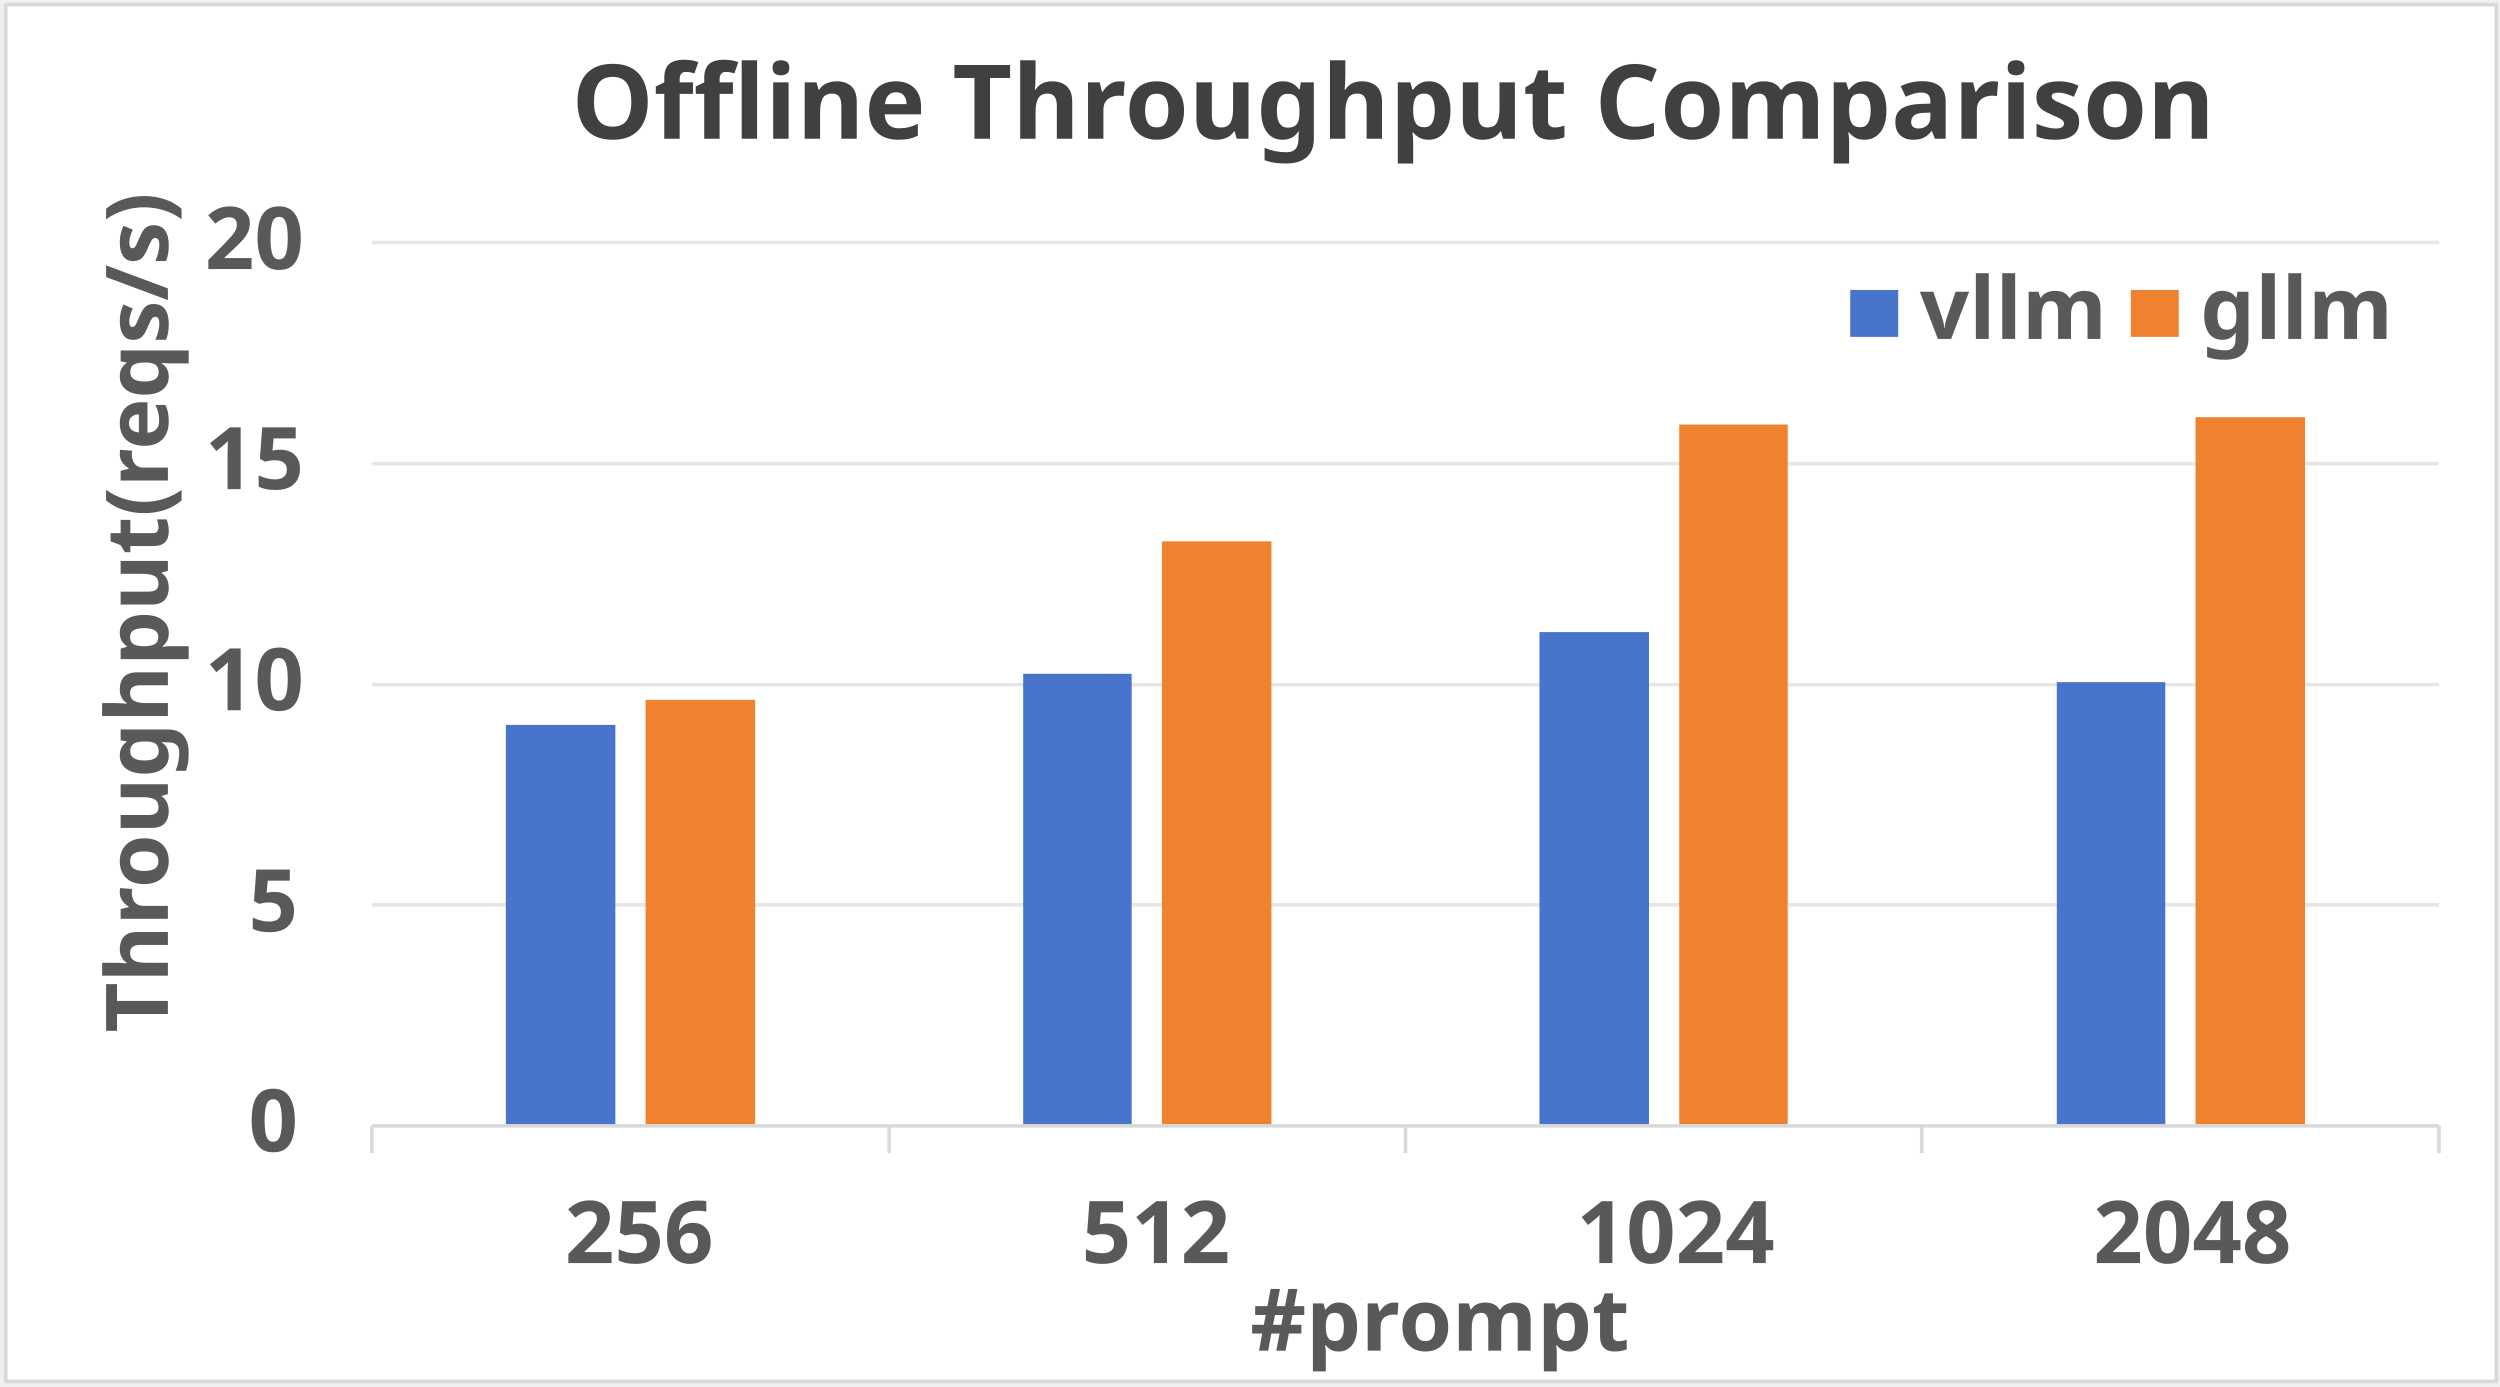
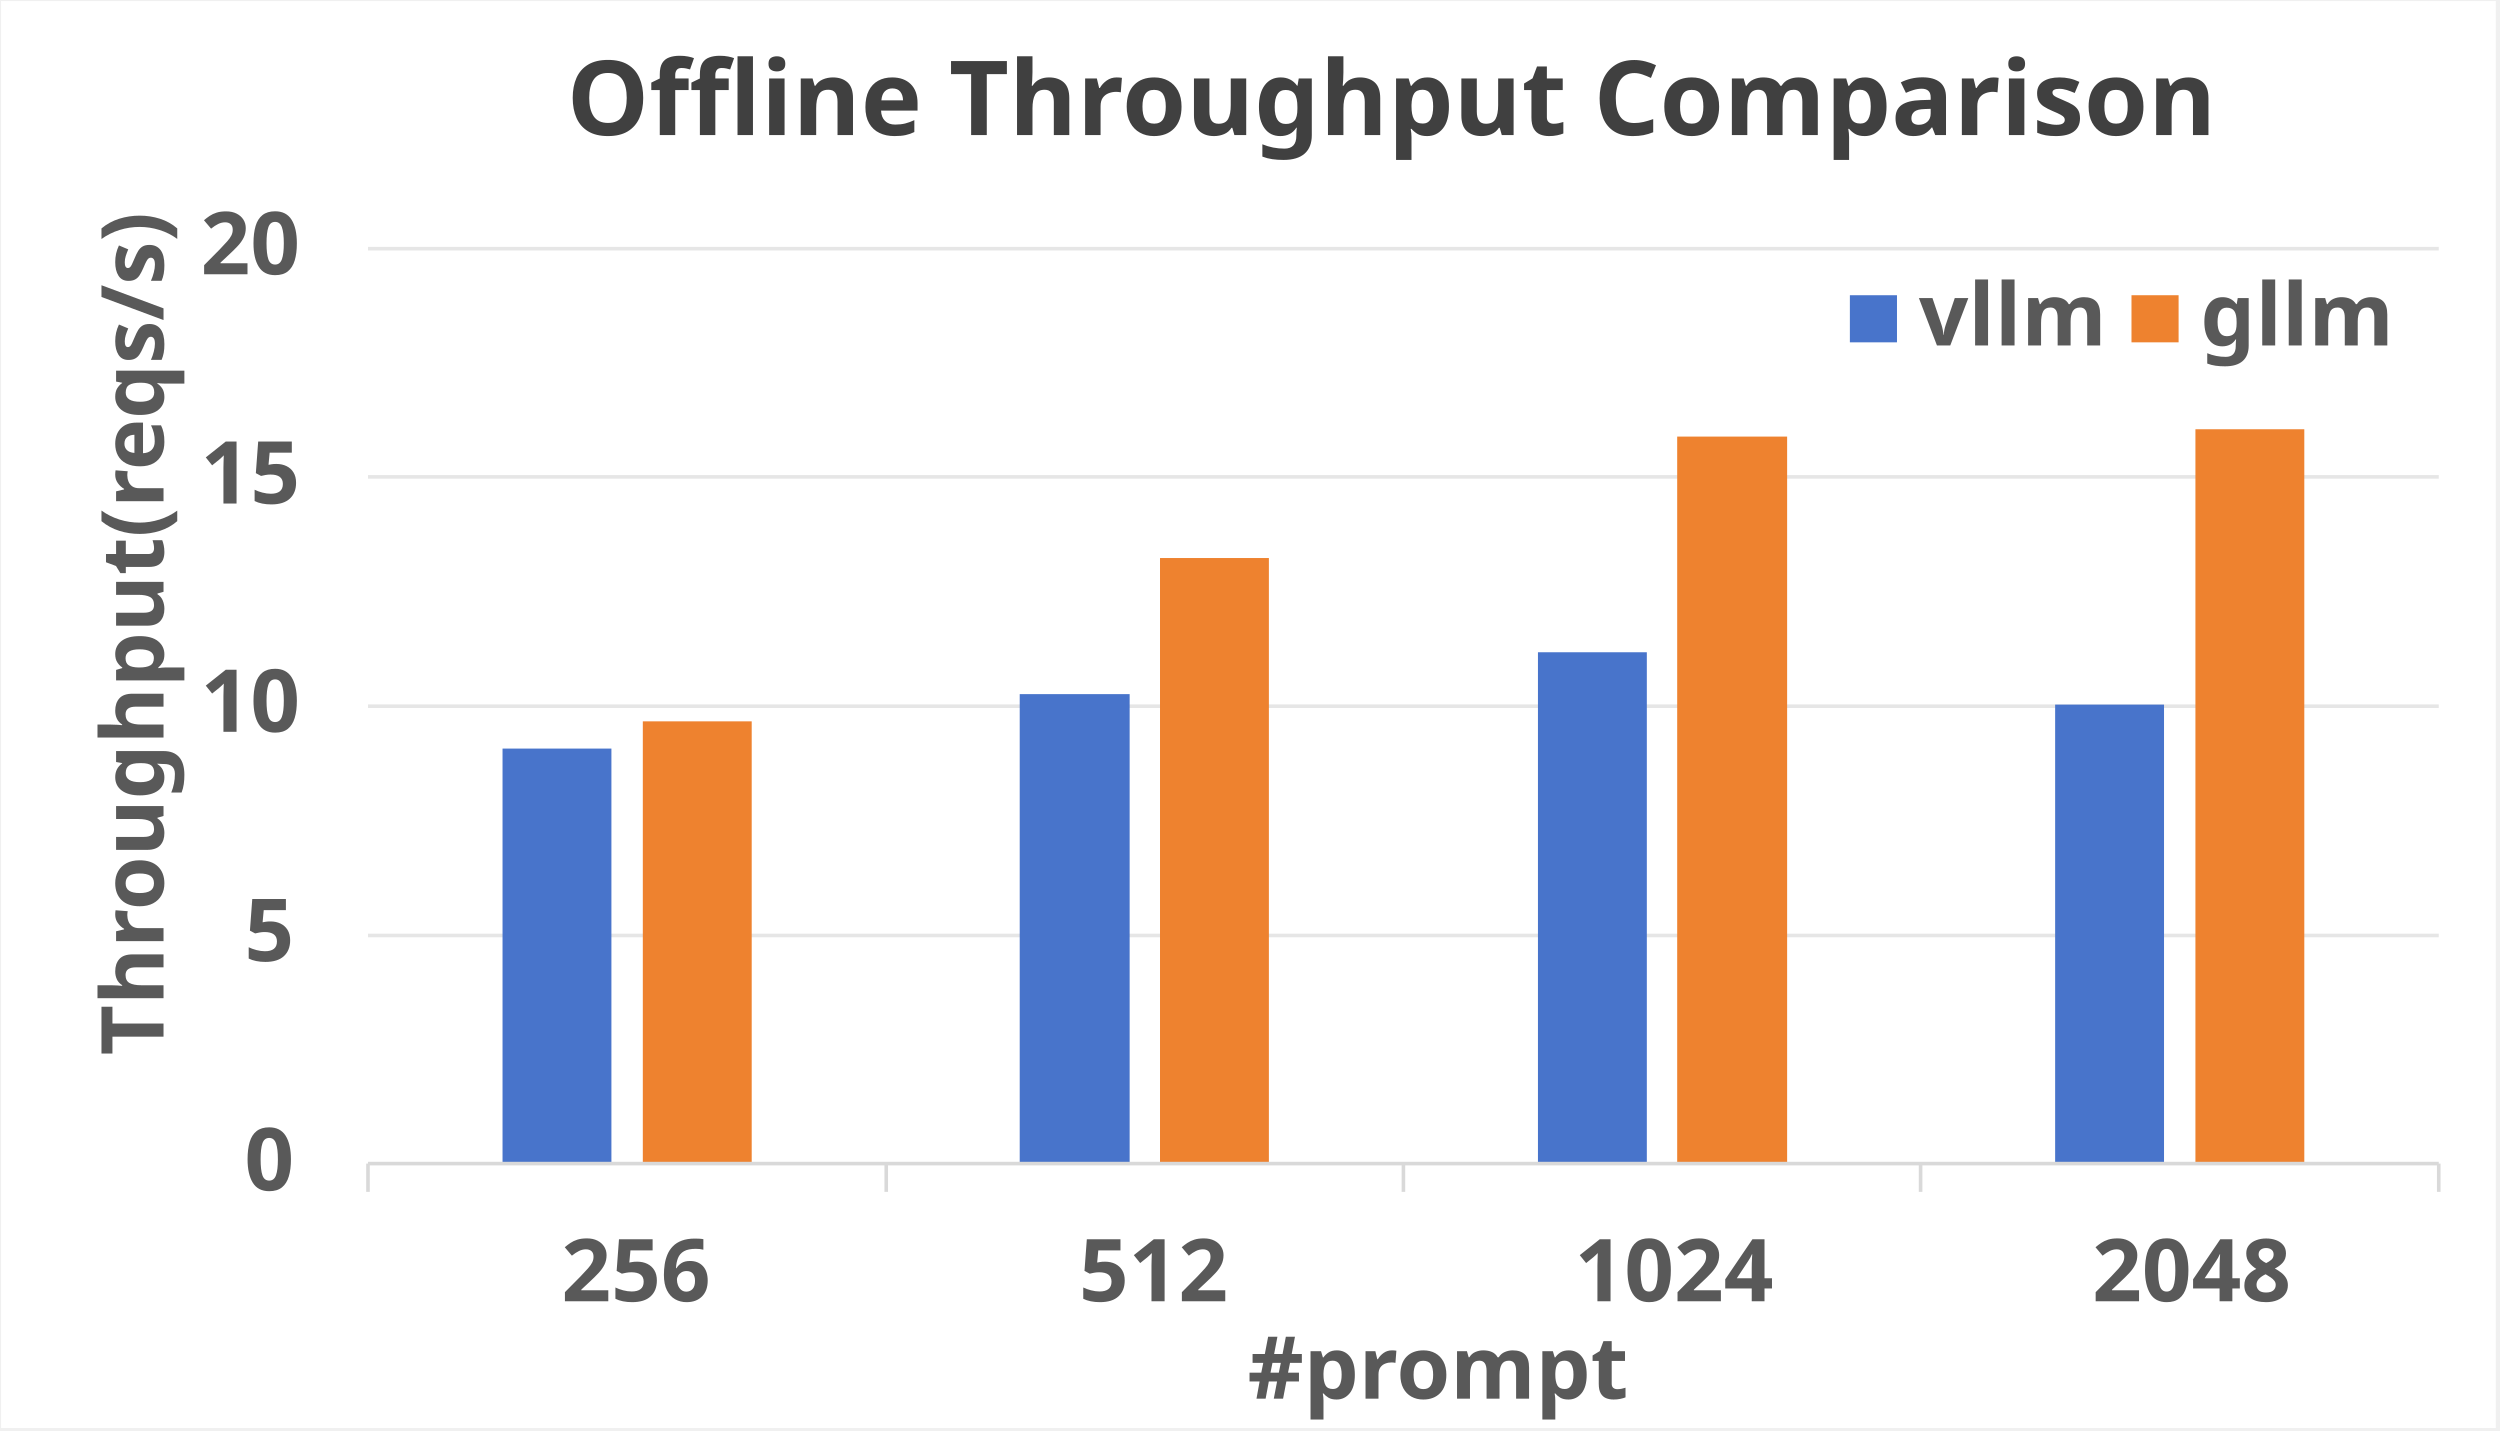
- <svg xmlns="http://www.w3.org/2000/svg" width="2397" height="1329" xml:space="preserve" overflow="hidden">
+ <svg xmlns="http://www.w3.org/2000/svg" width="2388" height="1366" xml:space="preserve" overflow="hidden">
  <defs>
    <clipPath id="clip0">
-       <rect x="55" y="343" width="2397" height="1329" />
+       <rect x="59" y="357" width="2388" height="1366" />
    </clipPath>
    <clipPath id="clip1">
-       <rect x="55" y="343" width="2397" height="1329" />
+       <rect x="59" y="357" width="2388" height="1366" />
    </clipPath>
  </defs>
-   <g clip-path="url(#clip0)" transform="translate(-55 -343)">
+   <g clip-path="url(#clip0)" transform="translate(-59 -357)">
    <g clip-path="url(#clip1)">
-       <rect x="60" y="347" width="2388" height="1320" fill="#FFFFFF" fill-opacity="1" />
+       <rect x="60" y="358" width="2383" height="1363" fill="#FFFFFF" fill-opacity="1" />
      <g>
-         <path d="M411.5 1210.54 2393.5 1210.54M411.5 999.533 2393.5 999.533M411.5 787.526 2393.5 787.526M411.5 575.5 2393.5 575.5" stroke="#E6E6E6" stroke-width="3.438" stroke-linecap="butt" stroke-linejoin="round" stroke-miterlimit="10" stroke-opacity="1" fill="none" fill-rule="nonzero" />
+         <path d="M410.5 1250.54 2388.5 1250.54M410.5 1031.53 2388.5 1031.53M410.5 812.527 2388.5 812.527M410.5 594.5 2388.5 594.5" stroke="#E6E6E6" stroke-width="3.438" stroke-linecap="butt" stroke-linejoin="round" stroke-miterlimit="10" stroke-opacity="1" fill="none" fill-rule="nonzero" />
      </g>
      <g>
-         <path d="M540.018 1038.03 645.021 1038.03 645.021 1422 540.018 1422ZM1036.03 989.032 1140.04 989.032 1140.04 1422 1036.03 1422ZM1531.05 949.031 1636.05 949.031 1636.05 1422 1531.05 1422ZM2027.07 997.033 2131.07 997.033 2131.07 1422 2027.07 1422Z" fill="#4874CB" fill-rule="nonzero" fill-opacity="1" />
+         <path d="M539.018 1072.04 643.021 1072.04 643.021 1469 539.018 1469ZM1033.03 1020.03 1138.04 1020.03 1138.04 1469 1033.03 1469ZM1528.05 980.032 1632.05 980.032 1632.05 1469 1528.05 1469ZM2022.07 1030.03 2126.07 1030.03 2126.07 1469 2022.07 1469Z" fill="#4874CB" fill-rule="nonzero" fill-opacity="1" />
      </g>
      <g>
-         <path d="M674.022 1014.03 779.026 1014.03 779.026 1422 674.022 1422ZM1169.04 862.028 1274.04 862.028 1274.04 1422 1169.04 1422ZM1665.05 750.025 1769.06 750.025 1769.06 1422 1665.05 1422ZM2160.07 743.024 2265.07 743.024 2265.07 1422 2160.07 1422Z" fill="#EE822F" fill-rule="nonzero" fill-opacity="1" />
+         <path d="M673.022 1046.03 777.025 1046.03 777.025 1469 673.022 1469ZM1167.04 890.029 1271.04 890.029 1271.04 1469 1167.04 1469ZM1661.05 774.025 1766.06 774.025 1766.06 1469 1661.05 1469ZM2156.07 767.025 2260.07 767.025 2260.07 1469 2156.07 1469Z" fill="#EE822F" fill-rule="nonzero" fill-opacity="1" />
      </g>
      <g>
-         <path d="M411.5 1422.5 2393.5 1422.5" stroke="#D9D9D9" stroke-width="3.438" stroke-linecap="butt" stroke-linejoin="round" stroke-miterlimit="10" stroke-opacity="1" fill="none" fill-rule="evenodd" />
+         <path d="M410.5 1468.5 2388.5 1468.5" stroke="#D9D9D9" stroke-width="3.438" stroke-linecap="butt" stroke-linejoin="round" stroke-miterlimit="10" stroke-opacity="1" fill="none" fill-rule="evenodd" />
      </g>
      <g>
-         <path d="M411.5 1422.5 411.5 1448.5M907.53 1422.5 907.53 1448.5M1402.55 1422.5 1402.55 1448.5M1897.56 1422.5 1897.56 1448.5M2393.5 1422.5 2393.5 1448.5" stroke="#D9D9D9" stroke-width="3.438" stroke-linecap="butt" stroke-linejoin="round" stroke-miterlimit="10" stroke-opacity="1" fill="none" fill-rule="nonzero" />
+         <path d="M410.5 1468.5 410.5 1495.5M905.53 1468.5 905.53 1495.5M1399.55 1468.5 1399.55 1495.5M1893.56 1468.5 1893.56 1495.5M2388.5 1468.5 2388.5 1495.5" stroke="#D9D9D9" stroke-width="3.438" stroke-linecap="butt" stroke-linejoin="round" stroke-miterlimit="10" stroke-opacity="1" fill="none" fill-rule="nonzero" />
      </g>
      <g>
-         <text fill="#595959" fill-opacity="1" font-family="Calibri,Calibri_MSFontService,sans-serif" font-style="normal" font-variant="normal" font-weight="700" font-stretch="normal" font-size="83" text-anchor="start" direction="ltr" writing-mode="lr-tb" unicode-bidi="normal" text-decoration="none" transform="matrix(1 0 0 1 293.282 1447)">0</text>
+         <text fill="#595959" fill-opacity="1" font-family="Calibri,Calibri_MSFontService,sans-serif" font-style="normal" font-variant="normal" font-weight="700" font-stretch="normal" font-size="83" text-anchor="start" direction="ltr" writing-mode="lr-tb" unicode-bidi="normal" text-decoration="none" transform="matrix(1 0 0 1 292.495 1494)">0</text>
      </g>
      <g>
-         <text fill="#595959" fill-opacity="1" font-family="Calibri,Calibri_MSFontService,sans-serif" font-style="normal" font-variant="normal" font-weight="700" font-stretch="normal" font-size="83" text-anchor="start" direction="ltr" writing-mode="lr-tb" unicode-bidi="normal" text-decoration="none" transform="matrix(1 0 0 1 293.282 1236)">5</text>
+         <text fill="#595959" fill-opacity="1" font-family="Calibri,Calibri_MSFontService,sans-serif" font-style="normal" font-variant="normal" font-weight="700" font-stretch="normal" font-size="83" text-anchor="start" direction="ltr" writing-mode="lr-tb" unicode-bidi="normal" text-decoration="none" transform="matrix(1 0 0 1 292.495 1275)">5</text>
      </g>
      <g>
-         <text fill="#595959" fill-opacity="1" font-family="Calibri,Calibri_MSFontService,sans-serif" font-style="normal" font-variant="normal" font-weight="700" font-stretch="normal" font-size="83" text-anchor="start" direction="ltr" writing-mode="lr-tb" unicode-bidi="normal" text-decoration="none" transform="matrix(1 0 0 1 251.459 1024)">10</text>
+         <text fill="#595959" fill-opacity="1" font-family="Calibri,Calibri_MSFontService,sans-serif" font-style="normal" font-variant="normal" font-weight="700" font-stretch="normal" font-size="83" text-anchor="start" direction="ltr" writing-mode="lr-tb" unicode-bidi="normal" text-decoration="none" transform="matrix(1 0 0 1 250.672 1056)">10</text>
      </g>
      <g>
-         <text fill="#595959" fill-opacity="1" font-family="Calibri,Calibri_MSFontService,sans-serif" font-style="normal" font-variant="normal" font-weight="700" font-stretch="normal" font-size="83" text-anchor="start" direction="ltr" writing-mode="lr-tb" unicode-bidi="normal" text-decoration="none" transform="matrix(1 0 0 1 251.459 812)">15</text>
+         <text fill="#595959" fill-opacity="1" font-family="Calibri,Calibri_MSFontService,sans-serif" font-style="normal" font-variant="normal" font-weight="700" font-stretch="normal" font-size="83" text-anchor="start" direction="ltr" writing-mode="lr-tb" unicode-bidi="normal" text-decoration="none" transform="matrix(1 0 0 1 250.672 838)">15</text>
      </g>
      <g>
-         <text fill="#595959" fill-opacity="1" font-family="Calibri,Calibri_MSFontService,sans-serif" font-style="normal" font-variant="normal" font-weight="700" font-stretch="normal" font-size="83" text-anchor="start" direction="ltr" writing-mode="lr-tb" unicode-bidi="normal" text-decoration="none" transform="matrix(1 0 0 1 251.459 601)">20</text>
+         <text fill="#595959" fill-opacity="1" font-family="Calibri,Calibri_MSFontService,sans-serif" font-style="normal" font-variant="normal" font-weight="700" font-stretch="normal" font-size="83" text-anchor="start" direction="ltr" writing-mode="lr-tb" unicode-bidi="normal" text-decoration="none" transform="matrix(1 0 0 1 250.672 619)">20</text>
      </g>
      <g>
-         <text fill="#595959" fill-opacity="1" font-family="Calibri,Calibri_MSFontService,sans-serif" font-style="normal" font-variant="normal" font-weight="700" font-stretch="normal" font-size="83" text-anchor="start" direction="ltr" writing-mode="lr-tb" unicode-bidi="normal" text-decoration="none" transform="matrix(1 0 0 1 596.65 1554)">256</text>
+         <text fill="#595959" fill-opacity="1" font-family="Calibri,Calibri_MSFontService,sans-serif" font-style="normal" font-variant="normal" font-weight="700" font-stretch="normal" font-size="83" text-anchor="start" direction="ltr" writing-mode="lr-tb" unicode-bidi="normal" text-decoration="none" transform="matrix(1 0 0 1 595.308 1600)">256</text>
      </g>
      <g>
-         <text fill="#595959" fill-opacity="1" font-family="Calibri,Calibri_MSFontService,sans-serif" font-style="normal" font-variant="normal" font-weight="700" font-stretch="normal" font-size="83" text-anchor="start" direction="ltr" writing-mode="lr-tb" unicode-bidi="normal" text-decoration="none" transform="matrix(1 0 0 1 1092.12 1554)">512</text>
+         <text fill="#595959" fill-opacity="1" font-family="Calibri,Calibri_MSFontService,sans-serif" font-style="normal" font-variant="normal" font-weight="700" font-stretch="normal" font-size="83" text-anchor="start" direction="ltr" writing-mode="lr-tb" unicode-bidi="normal" text-decoration="none" transform="matrix(1 0 0 1 1089.67 1600)">512</text>
      </g>
      <g>
-         <text fill="#595959" fill-opacity="1" font-family="Calibri,Calibri_MSFontService,sans-serif" font-style="normal" font-variant="normal" font-weight="700" font-stretch="normal" font-size="83" text-anchor="start" direction="ltr" writing-mode="lr-tb" unicode-bidi="normal" text-decoration="none" transform="matrix(1 0 0 1 1566.67 1554)">1024</text>
+         <text fill="#595959" fill-opacity="1" font-family="Calibri,Calibri_MSFontService,sans-serif" font-style="normal" font-variant="normal" font-weight="700" font-stretch="normal" font-size="83" text-anchor="start" direction="ltr" writing-mode="lr-tb" unicode-bidi="normal" text-decoration="none" transform="matrix(1 0 0 1 1563.11 1600)">1024</text>
      </g>
      <g>
-         <text fill="#595959" fill-opacity="1" font-family="Calibri,Calibri_MSFontService,sans-serif" font-style="normal" font-variant="normal" font-weight="700" font-stretch="normal" font-size="83" text-anchor="start" direction="ltr" writing-mode="lr-tb" unicode-bidi="normal" text-decoration="none" transform="matrix(1 0 0 1 2062.14 1554)">2048</text>
+         <text fill="#595959" fill-opacity="1" font-family="Calibri,Calibri_MSFontService,sans-serif" font-style="normal" font-variant="normal" font-weight="700" font-stretch="normal" font-size="83" text-anchor="start" direction="ltr" writing-mode="lr-tb" unicode-bidi="normal" text-decoration="none" transform="matrix(1 0 0 1 2057.47 1600)">2048</text>
      </g>
      <g>
-         <text fill="#595959" fill-opacity="1" font-family="Calibri,Calibri_MSFontService,sans-serif" font-style="normal" font-variant="normal" font-weight="700" font-stretch="normal" font-size="83" text-anchor="start" direction="ltr" writing-mode="lr-tb" unicode-bidi="normal" text-decoration="none" transform="matrix(6.12323e-17 -1 1 6.12323e-17 215.984 1333)">Throughput(reqs/s)</text>
+         <text fill="#595959" fill-opacity="1" font-family="Calibri,Calibri_MSFontService,sans-serif" font-style="normal" font-variant="normal" font-weight="700" font-stretch="normal" font-size="83" text-anchor="start" direction="ltr" writing-mode="lr-tb" unicode-bidi="normal" text-decoration="none" transform="matrix(6.12323e-17 -1 1 6.12323e-17 215.197 1365)">Throughput(reqs/s)</text>
      </g>
      <g>
-         <text fill="#595959" fill-opacity="1" font-family="Calibri,Calibri_MSFontService,sans-serif" font-style="normal" font-variant="normal" font-weight="700" font-stretch="normal" font-size="83" text-anchor="start" direction="ltr" writing-mode="lr-tb" unicode-bidi="normal" text-decoration="none" transform="matrix(1 0 0 1 1253.73 1638)">#prompt</text>
+         <text fill="#595959" fill-opacity="1" font-family="Calibri,Calibri_MSFontService,sans-serif" font-style="normal" font-variant="normal" font-weight="700" font-stretch="normal" font-size="83" text-anchor="start" direction="ltr" writing-mode="lr-tb" unicode-bidi="normal" text-decoration="none" transform="matrix(1 0 0 1 1250.73 1693)">#prompt</text>
      </g>
      <g>
-         <text fill="#404040" fill-opacity="1" font-family="Calibri,Calibri_MSFontService,sans-serif" font-style="normal" font-variant="normal" font-weight="700" font-stretch="normal" font-size="99" text-anchor="start" direction="ltr" writing-mode="lr-tb" unicode-bidi="normal" text-decoration="none" transform="matrix(1 0 0 1 602.998 476)">Offline Throughput Comparison</text>
+         <text fill="#404040" fill-opacity="1" font-family="Calibri,Calibri_MSFontService,sans-serif" font-style="normal" font-variant="normal" font-weight="700" font-stretch="normal" font-size="99" text-anchor="start" direction="ltr" writing-mode="lr-tb" unicode-bidi="normal" text-decoration="none" transform="matrix(1 0 0 1 600.325 486)">Offline Throughput Comparison</text>
      </g>
      <g>
-         <rect x="1829" y="621" width="46" height="45" fill="#4874CB" fill-opacity="1" />
+         <rect x="1826" y="639" width="45" height="45" fill="#4874CB" fill-opacity="1" />
      </g>
      <g>
-         <text fill="#595959" fill-opacity="1" font-family="Calibri,Calibri_MSFontService,sans-serif" font-style="normal" font-variant="normal" font-weight="700" font-stretch="normal" font-size="83" text-anchor="start" direction="ltr" writing-mode="lr-tb" unicode-bidi="normal" text-decoration="none" transform="matrix(1 0 0 1 1895.75 668)">vllm</text>
+         <text fill="#595959" fill-opacity="1" font-family="Calibri,Calibri_MSFontService,sans-serif" font-style="normal" font-variant="normal" font-weight="700" font-stretch="normal" font-size="83" text-anchor="start" direction="ltr" writing-mode="lr-tb" unicode-bidi="normal" text-decoration="none" transform="matrix(1 0 0 1 1891.92 687)">vllm</text>
      </g>
      <g>
-         <rect x="2098" y="621" width="46" height="45" fill="#EE822F" fill-opacity="1" />
+         <rect x="2095" y="639" width="45" height="45" fill="#EE822F" fill-opacity="1" />
      </g>
      <g>
-         <text fill="#595959" fill-opacity="1" font-family="Calibri,Calibri_MSFontService,sans-serif" font-style="normal" font-variant="normal" font-weight="700" font-stretch="normal" font-size="83" text-anchor="start" direction="ltr" writing-mode="lr-tb" unicode-bidi="normal" text-decoration="none" transform="matrix(1 0 0 1 2164.71 668)">gllm</text>
+         <text fill="#595959" fill-opacity="1" font-family="Calibri,Calibri_MSFontService,sans-serif" font-style="normal" font-variant="normal" font-weight="700" font-stretch="normal" font-size="83" text-anchor="start" direction="ltr" writing-mode="lr-tb" unicode-bidi="normal" text-decoration="none" transform="matrix(1 0 0 1 2160.88 687)">gllm</text>
      </g>
-       <rect x="60.5" y="347.5" width="2388" height="1320" stroke="#D9D9D9" stroke-width="3.438" stroke-linecap="butt" stroke-linejoin="round" stroke-miterlimit="10" stroke-opacity="1" fill="none" />
    </g>
  </g>
</svg>
